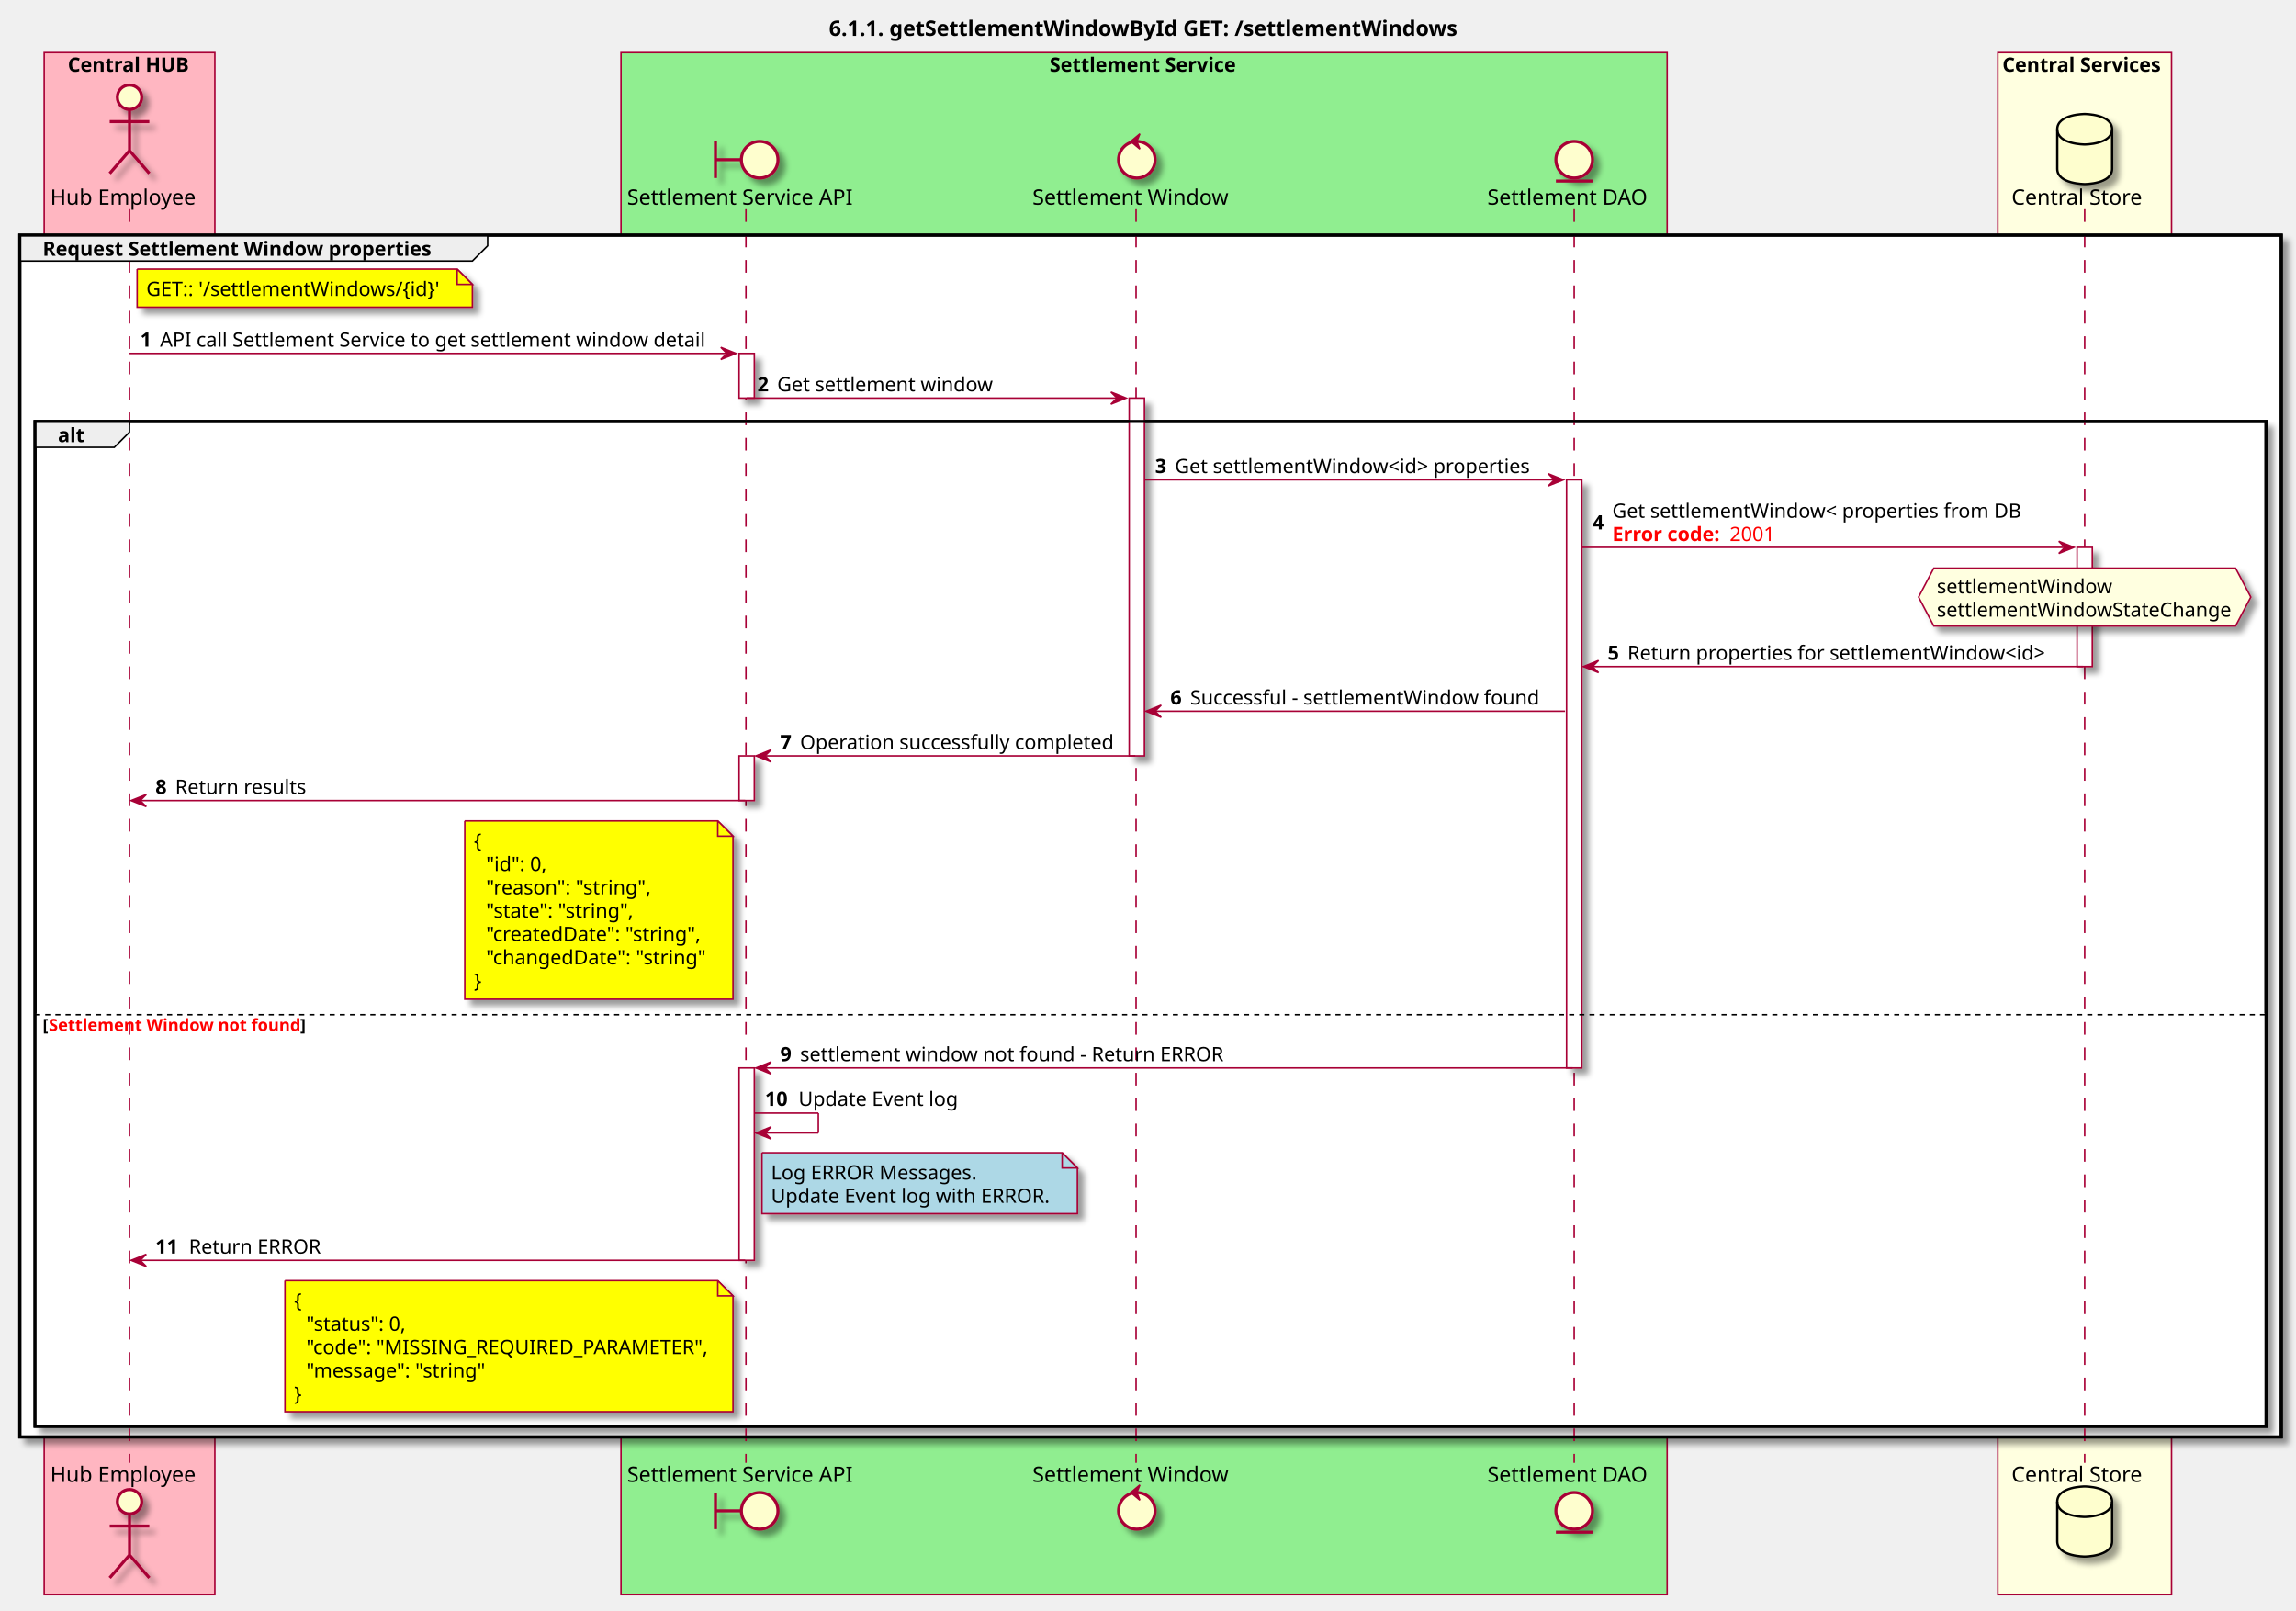
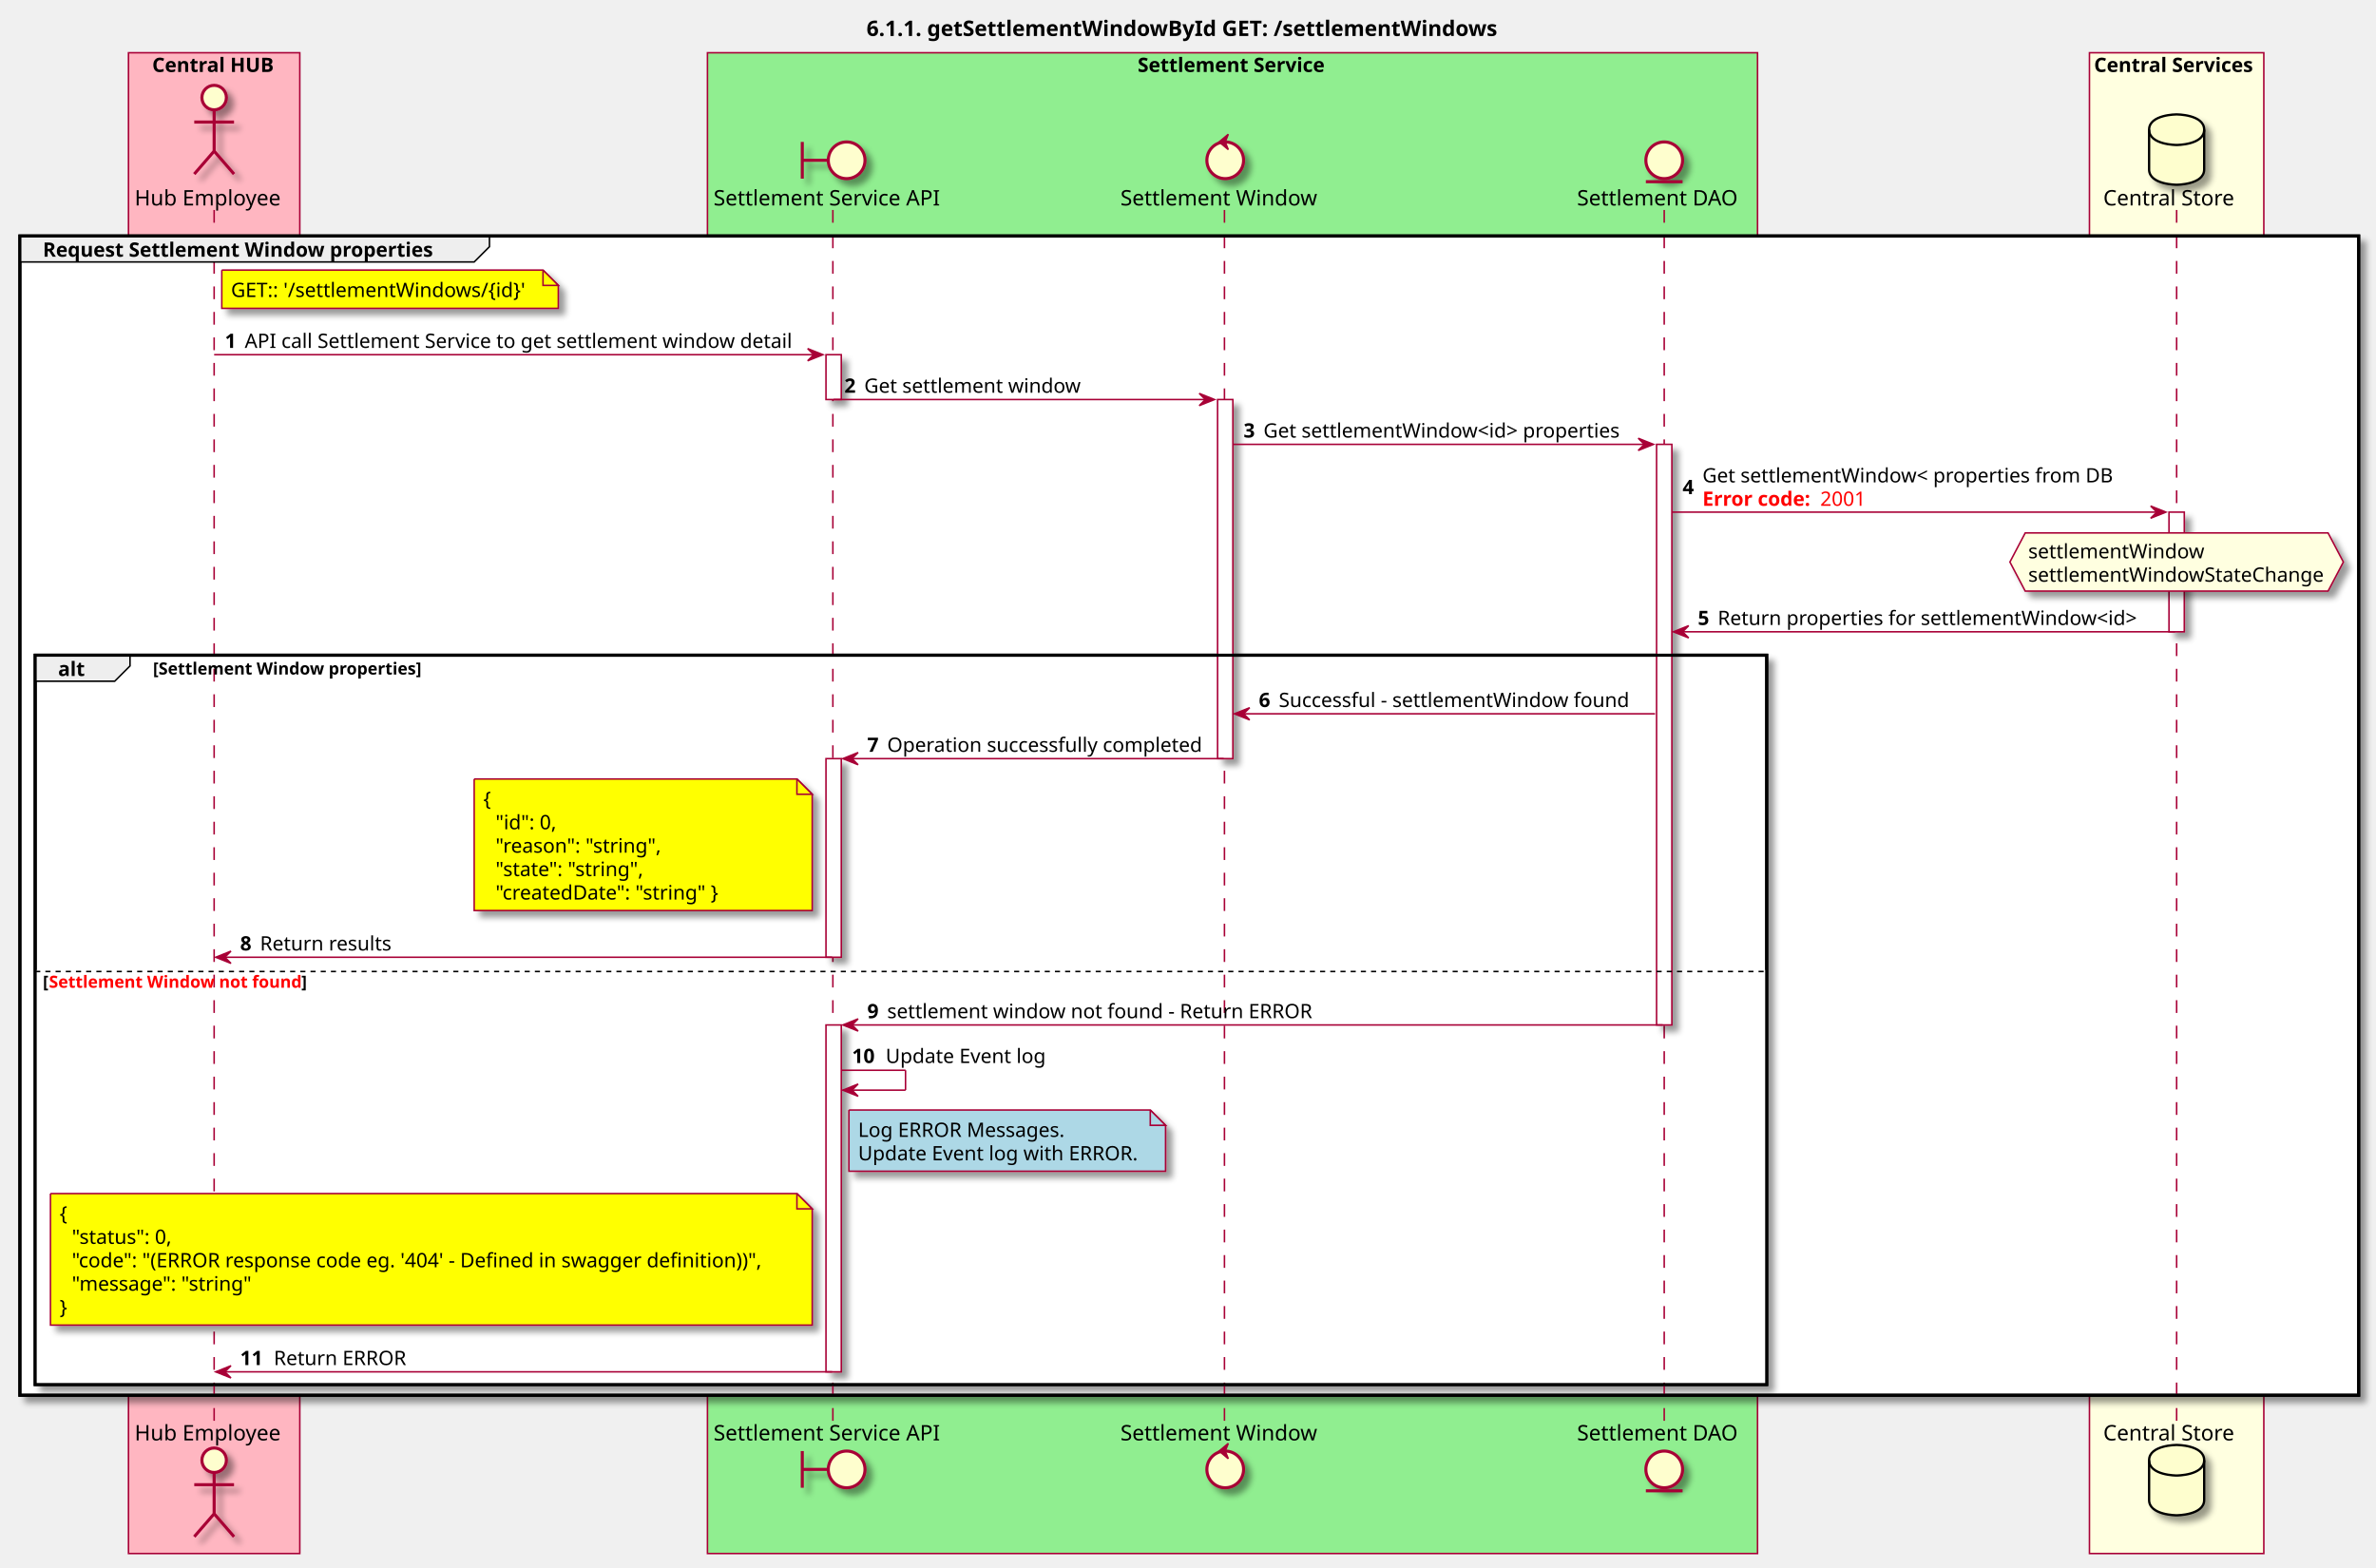
- <svg xmlns="http://www.w3.org/2000/svg" contentScriptType="application/ecmascript" contentStyleType="text/css" height="634.2px" preserveAspectRatio="none" style="width:904px;height:634px;" version="1.1" viewBox="0 0 904 634" width="904.8px" zoomAndPan="magnify">
+ <svg xmlns="http://www.w3.org/2000/svg" contentScriptType="application/ecmascript" contentStyleType="text/css" height="615.6px" preserveAspectRatio="none" style="width:932px;height:615px;" version="1.1" viewBox="0 0 932 615" width="932.4px" zoomAndPan="magnify">
  <defs>
-     <filter height="300%" id="fqer07ezlst8f" width="300%" x="-1" y="-1">
+     <filter height="300%" id="f1gd6caq5iwhnd" width="300%" x="-1" y="-1">
      <feGaussianBlur result="blurOut" stdDeviation="1.2" />
      <feColorMatrix in="blurOut" result="blurOut2" type="matrix" values="0 0 0 0 0 0 0 0 0 0 0 0 0 0 0 0 0 0 .4 0" />
      <feOffset dx="2.4" dy="2.4" in="blurOut2" result="blurOut3" />
      <feBlend in="SourceGraphic" in2="blurOut3" mode="normal" />
    </filter>
  </defs>
  <g>
-     <text fill="#000000" font-family="sans-serif" font-size="8.4" font-weight="bold" lengthAdjust="spacingAndGlyphs" textLength="253.2" x="326.4" y="14.121">6.1.1. getSettlementWindowById GET: /settlementWindows</text>
-     <rect fill="#FFB6C1" height="607.121" style="stroke: #A80036; stroke-width: 0.6;" width="67.2" x="17.4" y="20.693" />
-     <text fill="#000000" font-family="sans-serif" font-size="7.8" font-weight="bold" lengthAdjust="spacingAndGlyphs" textLength="48.6" x="26.7" y="28.234">Central HUB</text>
-     <rect fill="#90EE90" height="607.121" style="stroke: #A80036; stroke-width: 0.6;" width="411.9" x="244.5" y="20.693" />
-     <text fill="#000000" font-family="sans-serif" font-size="7.8" font-weight="bold" lengthAdjust="spacingAndGlyphs" textLength="74.4" x="413.25" y="28.234">Settlement Service</text>
-     <rect fill="#FFFFE0" height="607.121" style="stroke: #A80036; stroke-width: 0.6;" width="68.4" x="786.6" y="20.693" />
-     <text fill="#000000" font-family="sans-serif" font-size="7.8" font-weight="bold" lengthAdjust="spacingAndGlyphs" textLength="64.8" x="788.4" y="28.234">Central Services</text>
-     <rect fill="#FFFFFF" filter="url(#fqer07ezlst8f)" height="17.586" style="stroke: #A80036; stroke-width: 0.6;" width="6" x="291" y="139.145" />
-     <rect fill="#FFFFFF" filter="url(#fqer07ezlst8f)" height="17.586" style="stroke: #A80036; stroke-width: 0.6;" width="6" x="291" y="297.608" />
-     <rect fill="#FFFFFF" filter="url(#fqer07ezlst8f)" height="75.745" style="stroke: #A80036; stroke-width: 0.6;" width="6" x="291" y="420.458" />
-     <rect fill="#FFFFFF" filter="url(#fqer07ezlst8f)" height="140.877" style="stroke: #A80036; stroke-width: 0.6;" width="6" x="444.6" y="156.731" />
-     <rect fill="#FFFFFF" filter="url(#fqer07ezlst8f)" height="231.554" style="stroke: #A80036; stroke-width: 0.6;" width="6" x="616.8" y="188.904" />
-     <rect fill="#FFFFFF" filter="url(#fqer07ezlst8f)" height="46.945" style="stroke: #A80036; stroke-width: 0.6;" width="6" x="817.8" y="215.49" />
-     <rect fill="#FFFFFF" filter="url(#fqer07ezlst8f)" height="473.149" style="stroke: #000000; stroke-width: 1.2;" width="890.4" x="7.8" y="92.572" />
-     <rect fill="#FFFFFF" filter="url(#fqer07ezlst8f)" height="395.604" style="stroke: #000000; stroke-width: 1.2;" width="878.4" x="13.8" y="165.918" />
-     <rect fill="#FFFFFF" height="162.636" style="stroke: none; stroke-width: 0.6;" width="878.4" x="13.8" y="398.885" />
-     <line style="stroke: #A80036; stroke-width: 0.6; stroke-dasharray: 5.0,5.0;" x1="51" x2="51" y1="82.372" y2="575.922" />
-     <line style="stroke: #A80036; stroke-width: 0.6; stroke-dasharray: 5.0,5.0;" x1="293.7" x2="293.7" y1="82.372" y2="575.922" />
-     <line style="stroke: #A80036; stroke-width: 0.6; stroke-dasharray: 5.0,5.0;" x1="447.3" x2="447.3" y1="82.372" y2="575.922" />
-     <line style="stroke: #A80036; stroke-width: 0.6; stroke-dasharray: 5.0,5.0;" x1="619.8" x2="619.8" y1="82.372" y2="575.922" />
-     <line style="stroke: #A80036; stroke-width: 0.6; stroke-dasharray: 5.0,5.0;" x1="820.8" x2="820.8" y1="82.372" y2="575.922" />
-     <text fill="#000000" font-family="sans-serif" font-size="8.4" lengthAdjust="spacingAndGlyphs" textLength="58.8" x="19.8" y="80.6">Hub Employee</text>
-     <ellipse cx="51" cy="38.279" fill="#FEFECE" filter="url(#fqer07ezlst8f)" rx="4.8" ry="4.8" style="stroke: #A80036; stroke-width: 1.2;" />
-     <path d="M51,43.079 L51,59.279 M43.2,47.879 L58.8,47.879 M51,59.279 L43.2,68.279 M51,59.279 L58.8,68.279 " fill="none" filter="url(#fqer07ezlst8f)" style="stroke: #A80036; stroke-width: 1.2;" />
-     <text fill="#000000" font-family="sans-serif" font-size="8.4" lengthAdjust="spacingAndGlyphs" textLength="58.8" x="19.8" y="583.443">Hub Employee</text>
-     <ellipse cx="51" cy="591.215" fill="#FEFECE" filter="url(#fqer07ezlst8f)" rx="4.8" ry="4.8" style="stroke: #A80036; stroke-width: 1.2;" />
-     <path d="M51,596.014 L51,612.215 M43.2,600.814 L58.8,600.814 M51,612.215 L43.2,621.215 M51,612.215 L58.8,621.215 " fill="none" filter="url(#fqer07ezlst8f)" style="stroke: #A80036; stroke-width: 1.2;" />
-     <text fill="#000000" font-family="sans-serif" font-size="8.4" lengthAdjust="spacingAndGlyphs" textLength="90.6" x="246.9" y="80.6">Settlement Service API</text>
-     <path d="M281.7,55.679 L281.7,70.079 M281.7,62.879 L291.9,62.879 " fill="none" filter="url(#fqer07ezlst8f)" style="stroke: #A80036; stroke-width: 1.2;" />
-     <ellipse cx="299.1" cy="62.879" fill="#FEFECE" filter="url(#fqer07ezlst8f)" rx="7.2" ry="7.2" style="stroke: #A80036; stroke-width: 1.2;" />
-     <text fill="#000000" font-family="sans-serif" font-size="8.4" lengthAdjust="spacingAndGlyphs" textLength="90.6" x="246.9" y="583.443">Settlement Service API</text>
-     <path d="M281.7,587.615 L281.7,602.014 M281.7,594.814 L291.9,594.814 " fill="none" filter="url(#fqer07ezlst8f)" style="stroke: #A80036; stroke-width: 1.2;" />
-     <ellipse cx="299.1" cy="594.814" fill="#FEFECE" filter="url(#fqer07ezlst8f)" rx="7.2" ry="7.2" style="stroke: #A80036; stroke-width: 1.2;" />
-     <text fill="#000000" font-family="sans-serif" font-size="8.4" lengthAdjust="spacingAndGlyphs" textLength="78.6" x="406.5" y="80.6">Settlement Window</text>
-     <ellipse cx="447.6" cy="62.879" fill="#FEFECE" filter="url(#fqer07ezlst8f)" rx="7.2" ry="7.2" style="stroke: #A80036; stroke-width: 1.2;" />
-     <polygon fill="#A80036" points="445.2,55.679,448.8,52.679,447.6,55.679,448.8,58.679,445.2,55.679" style="stroke: #A80036; stroke-width: 0.6;" />
-     <text fill="#000000" font-family="sans-serif" font-size="8.4" lengthAdjust="spacingAndGlyphs" textLength="78.6" x="406.5" y="583.443">Settlement Window</text>
-     <ellipse cx="447.6" cy="594.814" fill="#FEFECE" filter="url(#fqer07ezlst8f)" rx="7.2" ry="7.2" style="stroke: #A80036; stroke-width: 1.2;" />
-     <polygon fill="#A80036" points="445.2,587.615,448.8,584.615,447.6,587.615,448.8,590.615,445.2,587.615" style="stroke: #A80036; stroke-width: 0.6;" />
-     <text fill="#000000" font-family="sans-serif" font-size="8.4" lengthAdjust="spacingAndGlyphs" textLength="64.8" x="585.6" y="80.6">Settlement DAO</text>
-     <ellipse cx="619.8" cy="62.879" fill="#FEFECE" filter="url(#fqer07ezlst8f)" rx="7.2" ry="7.2" style="stroke: #A80036; stroke-width: 1.2;" />
-     <line style="stroke: #A80036; stroke-width: 1.2;" x1="612.6" x2="627" y1="71.279" y2="71.279" />
-     <text fill="#000000" font-family="sans-serif" font-size="8.4" lengthAdjust="spacingAndGlyphs" textLength="64.8" x="585.6" y="583.443">Settlement DAO</text>
-     <ellipse cx="619.8" cy="594.814" fill="#FEFECE" filter="url(#fqer07ezlst8f)" rx="7.2" ry="7.2" style="stroke: #A80036; stroke-width: 1.2;" />
-     <line style="stroke: #A80036; stroke-width: 1.2;" x1="612.6" x2="627" y1="603.215" y2="603.215" />
-     <text fill="#000000" font-family="sans-serif" font-size="8.4" lengthAdjust="spacingAndGlyphs" textLength="54" x="792" y="80.6">Central Store</text>
-     <path d="M810,50.879 C810,44.879 820.8,44.879 820.8,44.879 C820.8,44.879 831.6,44.879 831.6,50.879 L831.6,66.479 C831.6,72.479 820.8,72.479 820.8,72.479 C820.8,72.479 810,72.479 810,66.479 L810,50.879 " fill="#FEFECE" filter="url(#fqer07ezlst8f)" style="stroke: #000000; stroke-width: 0.9;" />
-     <path d="M810,50.879 C810,56.879 820.8,56.879 820.8,56.879 C820.8,56.879 831.6,56.879 831.6,50.879 " fill="none" style="stroke: #000000; stroke-width: 0.9;" />
-     <text fill="#000000" font-family="sans-serif" font-size="8.4" lengthAdjust="spacingAndGlyphs" textLength="54" x="792" y="583.443">Central Store</text>
-     <path d="M810,591.215 C810,585.215 820.8,585.215 820.8,585.215 C820.8,585.215 831.6,585.215 831.6,591.215 L831.6,606.814 C831.6,612.814 820.8,612.814 820.8,612.814 C820.8,612.814 810,612.814 810,606.814 L810,591.215 " fill="#FEFECE" filter="url(#fqer07ezlst8f)" style="stroke: #000000; stroke-width: 0.9;" />
-     <path d="M810,591.215 C810,597.215 820.8,597.215 820.8,597.215 C820.8,597.215 831.6,597.215 831.6,591.215 " fill="none" style="stroke: #000000; stroke-width: 0.9;" />
-     <rect fill="#FFFFFF" filter="url(#fqer07ezlst8f)" height="17.586" style="stroke: #A80036; stroke-width: 0.6;" width="6" x="291" y="139.145" />
-     <rect fill="#FFFFFF" filter="url(#fqer07ezlst8f)" height="17.586" style="stroke: #A80036; stroke-width: 0.6;" width="6" x="291" y="297.608" />
-     <rect fill="#FFFFFF" filter="url(#fqer07ezlst8f)" height="75.745" style="stroke: #A80036; stroke-width: 0.6;" width="6" x="291" y="420.458" />
-     <rect fill="#FFFFFF" filter="url(#fqer07ezlst8f)" height="140.877" style="stroke: #A80036; stroke-width: 0.6;" width="6" x="444.6" y="156.731" />
-     <rect fill="#FFFFFF" filter="url(#fqer07ezlst8f)" height="231.554" style="stroke: #A80036; stroke-width: 0.6;" width="6" x="616.8" y="188.904" />
-     <rect fill="#FFFFFF" filter="url(#fqer07ezlst8f)" height="46.945" style="stroke: #A80036; stroke-width: 0.6;" width="6" x="817.8" y="215.49" />
+     <text fill="#000000" font-family="sans-serif" font-size="8.4" font-weight="bold" lengthAdjust="spacingAndGlyphs" textLength="253.2" x="339.9" y="14.121">6.1.1. getSettlementWindowById GET: /settlementWindows</text>
+     <rect fill="#FFB6C1" height="588.749" style="stroke: #A80036; stroke-width: 0.6;" width="67.2" x="50.4" y="20.693" />
+     <text fill="#000000" font-family="sans-serif" font-size="7.8" font-weight="bold" lengthAdjust="spacingAndGlyphs" textLength="48.6" x="59.7" y="28.234">Central HUB</text>
+     <rect fill="#90EE90" height="588.749" style="stroke: #A80036; stroke-width: 0.6;" width="411.9" x="277.5" y="20.693" />
+     <text fill="#000000" font-family="sans-serif" font-size="7.8" font-weight="bold" lengthAdjust="spacingAndGlyphs" textLength="74.4" x="446.25" y="28.234">Settlement Service</text>
+     <rect fill="#FFFFE0" height="588.749" style="stroke: #A80036; stroke-width: 0.6;" width="68.4" x="819.6" y="20.693" />
+     <text fill="#000000" font-family="sans-serif" font-size="7.8" font-weight="bold" lengthAdjust="spacingAndGlyphs" textLength="64.8" x="821.4" y="28.234">Central Services</text>
+     <rect fill="#FFFFFF" filter="url(#f1gd6caq5iwhnd)" height="17.586" style="stroke: #A80036; stroke-width: 0.6;" width="6" x="324" y="139.145" />
+     <rect fill="#FFFFFF" filter="url(#f1gd6caq5iwhnd)" height="77.918" style="stroke: #A80036; stroke-width: 0.6;" width="6" x="324" y="297.608" />
+     <rect fill="#FFFFFF" filter="url(#f1gd6caq5iwhnd)" height="136.077" style="stroke: #A80036; stroke-width: 0.6;" width="6" x="324" y="402.086" />
+     <rect fill="#FFFFFF" filter="url(#f1gd6caq5iwhnd)" height="140.877" style="stroke: #A80036; stroke-width: 0.6;" width="6" x="477.6" y="156.731" />
+     <rect fill="#FFFFFF" filter="url(#f1gd6caq5iwhnd)" height="227.768" style="stroke: #A80036; stroke-width: 0.6;" width="6" x="649.8" y="174.318" />
+     <rect fill="#FFFFFF" filter="url(#f1gd6caq5iwhnd)" height="46.945" style="stroke: #A80036; stroke-width: 0.6;" width="6" x="850.8" y="200.904" />
+     <rect fill="#FFFFFF" filter="url(#f1gd6caq5iwhnd)" height="454.777" style="stroke: #000000; stroke-width: 1.2;" width="917.4" x="7.8" y="92.572" />
+     <rect fill="#FFFFFF" filter="url(#f1gd6caq5iwhnd)" height="286.113" style="stroke: #000000; stroke-width: 1.2;" width="679.2" x="13.8" y="257.036" />
+     <rect fill="#FFFFFF" height="162.636" style="stroke: none; stroke-width: 0.6;" width="679.2" x="13.8" y="380.512" />
+     <line style="stroke: #A80036; stroke-width: 0.6; stroke-dasharray: 5.0,5.0;" x1="84" x2="84" y1="82.372" y2="557.549" />
+     <line style="stroke: #A80036; stroke-width: 0.6; stroke-dasharray: 5.0,5.0;" x1="326.7" x2="326.7" y1="82.372" y2="557.549" />
+     <line style="stroke: #A80036; stroke-width: 0.6; stroke-dasharray: 5.0,5.0;" x1="480.3" x2="480.3" y1="82.372" y2="557.549" />
+     <line style="stroke: #A80036; stroke-width: 0.6; stroke-dasharray: 5.0,5.0;" x1="652.8" x2="652.8" y1="82.372" y2="557.549" />
+     <line style="stroke: #A80036; stroke-width: 0.6; stroke-dasharray: 5.0,5.0;" x1="853.8" x2="853.8" y1="82.372" y2="557.549" />
+     <text fill="#000000" font-family="sans-serif" font-size="8.4" lengthAdjust="spacingAndGlyphs" textLength="58.8" x="52.8" y="80.6">Hub Employee</text>
+     <ellipse cx="84" cy="38.279" fill="#FEFECE" filter="url(#f1gd6caq5iwhnd)" rx="4.8" ry="4.8" style="stroke: #A80036; stroke-width: 1.2;" />
+     <path d="M84,43.079 L84,59.279 M76.2,47.879 L91.8,47.879 M84,59.279 L76.2,68.279 M84,59.279 L91.8,68.279 " fill="none" filter="url(#f1gd6caq5iwhnd)" style="stroke: #A80036; stroke-width: 1.2;" />
+     <text fill="#000000" font-family="sans-serif" font-size="8.4" lengthAdjust="spacingAndGlyphs" textLength="58.8" x="52.8" y="565.07">Hub Employee</text>
+     <ellipse cx="84" cy="572.842" fill="#FEFECE" filter="url(#f1gd6caq5iwhnd)" rx="4.8" ry="4.8" style="stroke: #A80036; stroke-width: 1.2;" />
+     <path d="M84,577.642 L84,593.842 M76.2,582.442 L91.8,582.442 M84,593.842 L76.2,602.842 M84,593.842 L91.8,602.842 " fill="none" filter="url(#f1gd6caq5iwhnd)" style="stroke: #A80036; stroke-width: 1.2;" />
+     <text fill="#000000" font-family="sans-serif" font-size="8.4" lengthAdjust="spacingAndGlyphs" textLength="90.6" x="279.9" y="80.6">Settlement Service API</text>
+     <path d="M314.7,55.679 L314.7,70.079 M314.7,62.879 L324.9,62.879 " fill="none" filter="url(#f1gd6caq5iwhnd)" style="stroke: #A80036; stroke-width: 1.2;" />
+     <ellipse cx="332.1" cy="62.879" fill="#FEFECE" filter="url(#f1gd6caq5iwhnd)" rx="7.2" ry="7.2" style="stroke: #A80036; stroke-width: 1.2;" />
+     <text fill="#000000" font-family="sans-serif" font-size="8.4" lengthAdjust="spacingAndGlyphs" textLength="90.6" x="279.9" y="565.07">Settlement Service API</text>
+     <path d="M314.7,569.242 L314.7,583.642 M314.7,576.442 L324.9,576.442 " fill="none" filter="url(#f1gd6caq5iwhnd)" style="stroke: #A80036; stroke-width: 1.2;" />
+     <ellipse cx="332.1" cy="576.442" fill="#FEFECE" filter="url(#f1gd6caq5iwhnd)" rx="7.2" ry="7.2" style="stroke: #A80036; stroke-width: 1.2;" />
+     <text fill="#000000" font-family="sans-serif" font-size="8.4" lengthAdjust="spacingAndGlyphs" textLength="78.6" x="439.5" y="80.6">Settlement Window</text>
+     <ellipse cx="480.6" cy="62.879" fill="#FEFECE" filter="url(#f1gd6caq5iwhnd)" rx="7.2" ry="7.2" style="stroke: #A80036; stroke-width: 1.2;" />
+     <polygon fill="#A80036" points="478.2,55.679,481.8,52.679,480.6,55.679,481.8,58.679,478.2,55.679" style="stroke: #A80036; stroke-width: 0.6;" />
+     <text fill="#000000" font-family="sans-serif" font-size="8.4" lengthAdjust="spacingAndGlyphs" textLength="78.6" x="439.5" y="565.07">Settlement Window</text>
+     <ellipse cx="480.6" cy="576.442" fill="#FEFECE" filter="url(#f1gd6caq5iwhnd)" rx="7.2" ry="7.2" style="stroke: #A80036; stroke-width: 1.2;" />
+     <polygon fill="#A80036" points="478.2,569.242,481.8,566.242,480.6,569.242,481.8,572.242,478.2,569.242" style="stroke: #A80036; stroke-width: 0.6;" />
+     <text fill="#000000" font-family="sans-serif" font-size="8.4" lengthAdjust="spacingAndGlyphs" textLength="64.8" x="618.6" y="80.6">Settlement DAO</text>
+     <ellipse cx="652.8" cy="62.879" fill="#FEFECE" filter="url(#f1gd6caq5iwhnd)" rx="7.2" ry="7.2" style="stroke: #A80036; stroke-width: 1.2;" />
+     <line style="stroke: #A80036; stroke-width: 1.2;" x1="645.6" x2="660" y1="71.279" y2="71.279" />
+     <text fill="#000000" font-family="sans-serif" font-size="8.4" lengthAdjust="spacingAndGlyphs" textLength="64.8" x="618.6" y="565.07">Settlement DAO</text>
+     <ellipse cx="652.8" cy="576.442" fill="#FEFECE" filter="url(#f1gd6caq5iwhnd)" rx="7.2" ry="7.2" style="stroke: #A80036; stroke-width: 1.2;" />
+     <line style="stroke: #A80036; stroke-width: 1.2;" x1="645.6" x2="660" y1="584.842" y2="584.842" />
+     <text fill="#000000" font-family="sans-serif" font-size="8.4" lengthAdjust="spacingAndGlyphs" textLength="54" x="825" y="80.6">Central Store</text>
+     <path d="M843,50.879 C843,44.879 853.8,44.879 853.8,44.879 C853.8,44.879 864.6,44.879 864.6,50.879 L864.6,66.479 C864.6,72.479 853.8,72.479 853.8,72.479 C853.8,72.479 843,72.479 843,66.479 L843,50.879 " fill="#FEFECE" filter="url(#f1gd6caq5iwhnd)" style="stroke: #000000; stroke-width: 0.9;" />
+     <path d="M843,50.879 C843,56.879 853.8,56.879 853.8,56.879 C853.8,56.879 864.6,56.879 864.6,50.879 " fill="none" style="stroke: #000000; stroke-width: 0.9;" />
+     <text fill="#000000" font-family="sans-serif" font-size="8.4" lengthAdjust="spacingAndGlyphs" textLength="54" x="825" y="565.07">Central Store</text>
+     <path d="M843,572.842 C843,566.842 853.8,566.842 853.8,566.842 C853.8,566.842 864.6,566.842 864.6,572.842 L864.6,588.442 C864.6,594.442 853.8,594.442 853.8,594.442 C853.8,594.442 843,594.442 843,588.442 L843,572.842 " fill="#FEFECE" filter="url(#f1gd6caq5iwhnd)" style="stroke: #000000; stroke-width: 0.9;" />
+     <path d="M843,572.842 C843,578.842 853.8,578.842 853.8,578.842 C853.8,578.842 864.6,578.842 864.6,572.842 " fill="none" style="stroke: #000000; stroke-width: 0.9;" />
+     <rect fill="#FFFFFF" filter="url(#f1gd6caq5iwhnd)" height="17.586" style="stroke: #A80036; stroke-width: 0.6;" width="6" x="324" y="139.145" />
+     <rect fill="#FFFFFF" filter="url(#f1gd6caq5iwhnd)" height="77.918" style="stroke: #A80036; stroke-width: 0.6;" width="6" x="324" y="297.608" />
+     <rect fill="#FFFFFF" filter="url(#f1gd6caq5iwhnd)" height="136.077" style="stroke: #A80036; stroke-width: 0.6;" width="6" x="324" y="402.086" />
+     <rect fill="#FFFFFF" filter="url(#f1gd6caq5iwhnd)" height="140.877" style="stroke: #A80036; stroke-width: 0.6;" width="6" x="477.6" y="156.731" />
+     <rect fill="#FFFFFF" filter="url(#f1gd6caq5iwhnd)" height="227.768" style="stroke: #A80036; stroke-width: 0.6;" width="6" x="649.8" y="174.318" />
+     <rect fill="#FFFFFF" filter="url(#f1gd6caq5iwhnd)" height="46.945" style="stroke: #A80036; stroke-width: 0.6;" width="6" x="850.8" y="200.904" />
    <path d="M7.8,92.572 L192,92.572 L192,96.772 L186,102.772 L7.8,102.772 L7.8,92.572 " fill="#EEEEEE" style="stroke: #000000; stroke-width: 0.6;" />
-     <rect fill="none" height="473.149" style="stroke: #000000; stroke-width: 1.2;" width="890.4" x="7.8" y="92.572" />
+     <rect fill="none" height="454.777" style="stroke: #000000; stroke-width: 1.2;" width="917.4" x="7.8" y="92.572" />
    <text fill="#000000" font-family="sans-serif" font-size="7.8" font-weight="bold" lengthAdjust="spacingAndGlyphs" textLength="157.2" x="16.8" y="100.713">Request Settlement Window properties</text>
-     <path d="M54,105.959 L54,120.959 L186,120.959 L186,111.959 L180,105.959 L54,105.959 " fill="#FFFF00" filter="url(#fqer07ezlst8f)" style="stroke: #A80036; stroke-width: 0.6;" />
-     <path d="M180,105.959 L180,111.959 L186,111.959 L180,105.959 " fill="#FFFF00" style="stroke: #A80036; stroke-width: 0.6;" />
-     <text fill="#000000" font-family="sans-serif" font-size="7.8" lengthAdjust="spacingAndGlyphs" textLength="119.4" x="57.6" y="116.5">GET:: '/settlementWindows/{id}'</text>
-     <polygon fill="#A80036" points="283.8,136.745,289.8,139.145,283.8,141.545,286.2,139.145" style="stroke: #A80036; stroke-width: 0.6;" />
-     <line style="stroke: #A80036; stroke-width: 0.6;" x1="51" x2="287.4" y1="139.145" y2="139.145" />
-     <text fill="#000000" font-family="sans-serif" font-size="7.8" font-weight="bold" lengthAdjust="spacingAndGlyphs" textLength="5.4" x="55.2" y="136.486">1</text>
-     <text fill="#000000" font-family="sans-serif" font-size="7.8" lengthAdjust="spacingAndGlyphs" textLength="220.8" x="63" y="136.486">API call Settlement Service to get settlement window detail</text>
-     <polygon fill="#A80036" points="437.4,154.331,443.4,156.731,437.4,159.131,439.8,156.731" style="stroke: #A80036; stroke-width: 0.6;" />
-     <line style="stroke: #A80036; stroke-width: 0.6;" x1="294" x2="441" y1="156.731" y2="156.731" />
-     <text fill="#000000" font-family="sans-serif" font-size="7.8" font-weight="bold" lengthAdjust="spacingAndGlyphs" textLength="5.4" x="298.2" y="154.072">2</text>
-     <text fill="#000000" font-family="sans-serif" font-size="7.8" lengthAdjust="spacingAndGlyphs" textLength="86.4" x="306" y="154.072">Get settlement window</text>
-     <path d="M13.8,165.918 L51,165.918 L51,170.118 L45,176.118 L13.8,176.118 L13.8,165.918 " fill="#EEEEEE" style="stroke: #000000; stroke-width: 0.6;" />
-     <rect fill="none" height="395.604" style="stroke: #000000; stroke-width: 1.2;" width="878.4" x="13.8" y="165.918" />
-     <text fill="#000000" font-family="sans-serif" font-size="7.8" font-weight="bold" lengthAdjust="spacingAndGlyphs" textLength="10.2" x="22.8" y="174.059">alt</text>
-     <polygon fill="#A80036" points="609.6,186.504,615.6,188.904,609.6,191.304,612,188.904" style="stroke: #A80036; stroke-width: 0.6;" />
-     <line style="stroke: #A80036; stroke-width: 0.6;" x1="450.6" x2="613.2" y1="188.904" y2="188.904" />
-     <text fill="#000000" font-family="sans-serif" font-size="7.8" font-weight="bold" lengthAdjust="spacingAndGlyphs" textLength="5.4" x="454.8" y="186.245">3</text>
-     <text fill="#000000" font-family="sans-serif" font-size="7.8" lengthAdjust="spacingAndGlyphs" textLength="144.6" x="462.6" y="186.245">Get settlementWindow&lt;id&gt; properties</text>
-     <polygon fill="#A80036" points="810.6,213.09,816.6,215.49,810.6,217.89,813,215.49" style="stroke: #A80036; stroke-width: 0.6;" />
-     <line style="stroke: #A80036; stroke-width: 0.6;" x1="622.8" x2="814.2" y1="215.49" y2="215.49" />
-     <text fill="#000000" font-family="sans-serif" font-size="7.8" font-weight="bold" lengthAdjust="spacingAndGlyphs" textLength="5.4" x="627" y="208.424">4</text>
-     <text fill="#000000" font-family="sans-serif" font-size="7.8" lengthAdjust="spacingAndGlyphs" textLength="164.4" x="634.8" y="203.831">Get settlementWindow&lt; properties from DB</text>
-     <text fill="#FF0000" font-family="sans-serif" font-size="7.8" font-weight="bold" lengthAdjust="spacingAndGlyphs" textLength="43.8" x="634.8" y="213.018">Error code:</text>
-     <text fill="#FF0000" font-family="sans-serif" font-size="7.8" lengthAdjust="spacingAndGlyphs" textLength="19.2" x="681" y="213.018">2001</text>
-     <polygon fill="#FFFFE0" filter="url(#fqer07ezlst8f)" points="761.4,223.663,880.2,223.663,886.2,235.063,880.2,246.463,761.4,246.463,755.4,235.063,761.4,223.663" style="stroke: #A80036; stroke-width: 0.6;" />
-     <text fill="#000000" font-family="sans-serif" font-size="7.8" lengthAdjust="spacingAndGlyphs" textLength="69.6" x="762.6" y="233.604">settlementWindow</text>
-     <text fill="#000000" font-family="sans-serif" font-size="7.8" lengthAdjust="spacingAndGlyphs" textLength="116.4" x="762.6" y="242.79">settlementWindowStateChange</text>
-     <polygon fill="#A80036" points="629.4,260.036,623.4,262.436,629.4,264.836,627,262.436" style="stroke: #A80036; stroke-width: 0.6;" />
-     <line style="stroke: #A80036; stroke-width: 0.6;" x1="625.8" x2="820.2" y1="262.436" y2="262.436" />
-     <text fill="#000000" font-family="sans-serif" font-size="7.8" font-weight="bold" lengthAdjust="spacingAndGlyphs" textLength="5.4" x="633" y="259.777">5</text>
-     <text fill="#000000" font-family="sans-serif" font-size="7.8" lengthAdjust="spacingAndGlyphs" textLength="169.8" x="640.8" y="259.777">Return properties for settlementWindow&lt;id&gt;</text>
-     <polygon fill="#A80036" points="457.2,277.622,451.2,280.022,457.2,282.422,454.8,280.022" style="stroke: #A80036; stroke-width: 0.6;" />
-     <line style="stroke: #A80036; stroke-width: 0.6;" x1="453.6" x2="616.2" y1="280.022" y2="280.022" />
-     <text fill="#000000" font-family="sans-serif" font-size="7.8" font-weight="bold" lengthAdjust="spacingAndGlyphs" textLength="5.4" x="460.8" y="277.363">6</text>
-     <text fill="#000000" font-family="sans-serif" font-size="7.8" lengthAdjust="spacingAndGlyphs" textLength="144" x="468.6" y="277.363">Successful - settlementWindow found</text>
-     <polygon fill="#A80036" points="303.6,295.208,297.6,297.608,303.6,300.008,301.2,297.608" style="stroke: #A80036; stroke-width: 0.6;" />
-     <line style="stroke: #A80036; stroke-width: 0.6;" x1="300" x2="447" y1="297.608" y2="297.608" />
-     <text fill="#000000" font-family="sans-serif" font-size="7.8" font-weight="bold" lengthAdjust="spacingAndGlyphs" textLength="5.4" x="307.2" y="294.949">7</text>
-     <text fill="#000000" font-family="sans-serif" font-size="7.8" lengthAdjust="spacingAndGlyphs" textLength="128.4" x="315" y="294.949">Operation successfully completed</text>
-     <polygon fill="#A80036" points="57.6,312.795,51.6,315.195,57.6,317.594,55.2,315.195" style="stroke: #A80036; stroke-width: 0.6;" />
-     <line style="stroke: #A80036; stroke-width: 0.6;" x1="54" x2="293.4" y1="315.195" y2="315.195" />
-     <text fill="#000000" font-family="sans-serif" font-size="7.8" font-weight="bold" lengthAdjust="spacingAndGlyphs" textLength="5.4" x="61.2" y="312.536">8</text>
-     <text fill="#000000" font-family="sans-serif" font-size="7.8" lengthAdjust="spacingAndGlyphs" textLength="52.8" x="69" y="312.536">Return results</text>
-     <path d="M183,323.181 L183,393.381 L288.6,393.381 L288.6,329.181 L282.6,323.181 L183,323.181 " fill="#FFFF00" filter="url(#fqer07ezlst8f)" style="stroke: #A80036; stroke-width: 0.6;" />
-     <path d="M282.6,323.181 L282.6,329.181 L288.6,329.181 L282.6,323.181 " fill="#FFFF00" style="stroke: #A80036; stroke-width: 0.6;" />
-     <text fill="#000000" font-family="sans-serif" font-size="7.8" lengthAdjust="spacingAndGlyphs" textLength="2.4" x="186.6" y="333.722">{</text>
-     <text fill="#000000" font-family="sans-serif" font-size="7.8" lengthAdjust="spacingAndGlyphs" textLength="25.2" x="191.4" y="342.908">"id": 0,</text>
-     <text fill="#000000" font-family="sans-serif" font-size="7.8" lengthAdjust="spacingAndGlyphs" textLength="66.6" x="191.4" y="352.094">"reason": "string",</text>
-     <text fill="#000000" font-family="sans-serif" font-size="7.8" lengthAdjust="spacingAndGlyphs" textLength="60" x="191.4" y="361.281">"state": "string",</text>
-     <text fill="#000000" font-family="sans-serif" font-size="7.8" lengthAdjust="spacingAndGlyphs" textLength="86.4" x="191.4" y="370.467">"createdDate": "string",</text>
-     <text fill="#000000" font-family="sans-serif" font-size="7.8" lengthAdjust="spacingAndGlyphs" textLength="88.2" x="191.4" y="379.654">"changedDate": "string"</text>
-     <text fill="#000000" font-family="sans-serif" font-size="7.8" lengthAdjust="spacingAndGlyphs" textLength="2.4" x="186.6" y="388.84">}</text>
-     <line style="stroke: #000000; stroke-width: 0.6; stroke-dasharray: 2.0,2.0;" x1="13.8" x2="892.2" y1="399.485" y2="399.485" />
-     <text fill="#000000" font-family="sans-serif" font-size="6.6" font-weight="bold" lengthAdjust="spacingAndGlyphs" textLength="2.4" x="16.8" y="405.866">[</text>
-     <text fill="#FF0000" font-family="sans-serif" font-size="6.6" font-weight="bold" lengthAdjust="spacingAndGlyphs" textLength="99" x="19.2" y="405.866">Settlement Window not found</text>
-     <text fill="#000000" font-family="sans-serif" font-size="6.6" font-weight="bold" lengthAdjust="spacingAndGlyphs" textLength="2.4" x="118.2" y="405.866">]</text>
-     <polygon fill="#A80036" points="303.6,418.058,297.6,420.458,303.6,422.858,301.2,420.458" style="stroke: #A80036; stroke-width: 0.6;" />
-     <line style="stroke: #A80036; stroke-width: 0.6;" x1="300" x2="619.2" y1="420.458" y2="420.458" />
-     <text fill="#000000" font-family="sans-serif" font-size="7.8" font-weight="bold" lengthAdjust="spacingAndGlyphs" textLength="5.4" x="307.2" y="417.799">9</text>
-     <text fill="#000000" font-family="sans-serif" font-size="7.8" lengthAdjust="spacingAndGlyphs" textLength="172.2" x="315" y="417.799">settlement window not found - Return ERROR</text>
-     <line style="stroke: #A80036; stroke-width: 0.6;" x1="297" x2="322.2" y1="438.231" y2="438.231" />
-     <line style="stroke: #A80036; stroke-width: 0.6;" x1="322.2" x2="322.2" y1="438.231" y2="446.031" />
-     <line style="stroke: #A80036; stroke-width: 0.6;" x1="297.6" x2="322.2" y1="446.031" y2="446.031" />
-     <polygon fill="#A80036" points="303.6,443.631,297.6,446.031,303.6,448.431,301.2,446.031" style="stroke: #A80036; stroke-width: 0.6;" />
-     <text fill="#000000" font-family="sans-serif" font-size="7.8" font-weight="bold" lengthAdjust="spacingAndGlyphs" textLength="10.8" x="301.2" y="435.386">10</text>
-     <text fill="#000000" font-family="sans-serif" font-size="7.8" lengthAdjust="spacingAndGlyphs" textLength="63.6" x="314.4" y="435.386">Update Event log</text>
-     <path d="M300,453.831 L300,477.831 L424.2,477.831 L424.2,459.831 L418.2,453.831 L300,453.831 " fill="#ADD8E6" filter="url(#fqer07ezlst8f)" style="stroke: #A80036; stroke-width: 0.6;" />
-     <path d="M418.2,453.831 L418.2,459.831 L424.2,459.831 L418.2,453.831 " fill="#ADD8E6" style="stroke: #A80036; stroke-width: 0.6;" />
-     <text fill="#000000" font-family="sans-serif" font-size="7.8" lengthAdjust="spacingAndGlyphs" textLength="82.2" x="303.6" y="464.372">Log ERROR Messages.</text>
-     <text fill="#000000" font-family="sans-serif" font-size="7.8" lengthAdjust="spacingAndGlyphs" textLength="111.6" x="303.6" y="473.558">Update Event log with ERROR.</text>
-     <polygon fill="#A80036" points="57.6,493.803,51.6,496.204,57.6,498.603,55.2,496.204" style="stroke: #A80036; stroke-width: 0.6;" />
-     <line style="stroke: #A80036; stroke-width: 0.6;" x1="54" x2="293.4" y1="496.204" y2="496.204" />
-     <text fill="#000000" font-family="sans-serif" font-size="7.8" font-weight="bold" lengthAdjust="spacingAndGlyphs" textLength="10.8" x="61.2" y="493.545">11</text>
-     <text fill="#000000" font-family="sans-serif" font-size="7.8" lengthAdjust="spacingAndGlyphs" textLength="51.6" x="74.4" y="493.545">Return ERROR</text>
-     <path d="M112.2,504.19 L112.2,555.79 L288.6,555.79 L288.6,510.19 L282.6,504.19 L112.2,504.19 " fill="#FFFF00" filter="url(#fqer07ezlst8f)" style="stroke: #A80036; stroke-width: 0.6;" />
-     <path d="M282.6,504.19 L282.6,510.19 L288.6,510.19 L282.6,504.19 " fill="#FFFF00" style="stroke: #A80036; stroke-width: 0.6;" />
-     <text fill="#000000" font-family="sans-serif" font-size="7.8" lengthAdjust="spacingAndGlyphs" textLength="2.4" x="115.8" y="514.731">{</text>
-     <text fill="#000000" font-family="sans-serif" font-size="7.8" lengthAdjust="spacingAndGlyphs" textLength="41.4" x="120.6" y="523.917">"status": 0,</text>
-     <text fill="#000000" font-family="sans-serif" font-size="7.8" lengthAdjust="spacingAndGlyphs" textLength="159" x="120.6" y="533.104">"code": "MISSING_REQUIRED_PARAMETER",</text>
-     <text fill="#000000" font-family="sans-serif" font-size="7.8" lengthAdjust="spacingAndGlyphs" textLength="72" x="120.6" y="542.29">"message": "string"</text>
-     <text fill="#000000" font-family="sans-serif" font-size="7.8" lengthAdjust="spacingAndGlyphs" textLength="2.4" x="115.8" y="551.476">}</text>
+     <path d="M87,105.959 L87,120.959 L219,120.959 L219,111.959 L213,105.959 L87,105.959 " fill="#FFFF00" filter="url(#f1gd6caq5iwhnd)" style="stroke: #A80036; stroke-width: 0.6;" />
+     <path d="M213,105.959 L213,111.959 L219,111.959 L213,105.959 " fill="#FFFF00" style="stroke: #A80036; stroke-width: 0.6;" />
+     <text fill="#000000" font-family="sans-serif" font-size="7.8" lengthAdjust="spacingAndGlyphs" textLength="119.4" x="90.6" y="116.5">GET:: '/settlementWindows/{id}'</text>
+     <polygon fill="#A80036" points="316.8,136.745,322.8,139.145,316.8,141.545,319.2,139.145" style="stroke: #A80036; stroke-width: 0.6;" />
+     <line style="stroke: #A80036; stroke-width: 0.6;" x1="84" x2="320.4" y1="139.145" y2="139.145" />
+     <text fill="#000000" font-family="sans-serif" font-size="7.8" font-weight="bold" lengthAdjust="spacingAndGlyphs" textLength="5.4" x="88.2" y="136.486">1</text>
+     <text fill="#000000" font-family="sans-serif" font-size="7.8" lengthAdjust="spacingAndGlyphs" textLength="220.8" x="96" y="136.486">API call Settlement Service to get settlement window detail</text>
+     <polygon fill="#A80036" points="470.4,154.331,476.4,156.731,470.4,159.131,472.8,156.731" style="stroke: #A80036; stroke-width: 0.6;" />
+     <line style="stroke: #A80036; stroke-width: 0.6;" x1="327" x2="474" y1="156.731" y2="156.731" />
+     <text fill="#000000" font-family="sans-serif" font-size="7.8" font-weight="bold" lengthAdjust="spacingAndGlyphs" textLength="5.4" x="331.2" y="154.072">2</text>
+     <text fill="#000000" font-family="sans-serif" font-size="7.8" lengthAdjust="spacingAndGlyphs" textLength="86.4" x="339" y="154.072">Get settlement window</text>
+     <polygon fill="#A80036" points="642.6,171.918,648.6,174.318,642.6,176.718,645,174.318" style="stroke: #A80036; stroke-width: 0.6;" />
+     <line style="stroke: #A80036; stroke-width: 0.6;" x1="483.6" x2="646.2" y1="174.318" y2="174.318" />
+     <text fill="#000000" font-family="sans-serif" font-size="7.8" font-weight="bold" lengthAdjust="spacingAndGlyphs" textLength="5.4" x="487.8" y="171.659">3</text>
+     <text fill="#000000" font-family="sans-serif" font-size="7.8" lengthAdjust="spacingAndGlyphs" textLength="144.6" x="495.6" y="171.659">Get settlementWindow&lt;id&gt; properties</text>
+     <polygon fill="#A80036" points="843.6,198.504,849.6,200.904,843.6,203.304,846,200.904" style="stroke: #A80036; stroke-width: 0.6;" />
+     <line style="stroke: #A80036; stroke-width: 0.6;" x1="655.8" x2="847.2" y1="200.904" y2="200.904" />
+     <text fill="#000000" font-family="sans-serif" font-size="7.8" font-weight="bold" lengthAdjust="spacingAndGlyphs" textLength="5.4" x="660" y="193.838">4</text>
+     <text fill="#000000" font-family="sans-serif" font-size="7.8" lengthAdjust="spacingAndGlyphs" textLength="164.4" x="667.8" y="189.245">Get settlementWindow&lt; properties from DB</text>
+     <text fill="#FF0000" font-family="sans-serif" font-size="7.8" font-weight="bold" lengthAdjust="spacingAndGlyphs" textLength="43.8" x="667.8" y="198.431">Error code:</text>
+     <text fill="#FF0000" font-family="sans-serif" font-size="7.8" lengthAdjust="spacingAndGlyphs" textLength="19.2" x="714" y="198.431">2001</text>
+     <polygon fill="#FFFFE0" filter="url(#f1gd6caq5iwhnd)" points="794.4,209.077,913.2,209.077,919.2,220.477,913.2,231.877,794.4,231.877,788.4,220.477,794.4,209.077" style="stroke: #A80036; stroke-width: 0.6;" />
+     <text fill="#000000" font-family="sans-serif" font-size="7.8" lengthAdjust="spacingAndGlyphs" textLength="69.6" x="795.6" y="219.018">settlementWindow</text>
+     <text fill="#000000" font-family="sans-serif" font-size="7.8" lengthAdjust="spacingAndGlyphs" textLength="116.4" x="795.6" y="228.204">settlementWindowStateChange</text>
+     <polygon fill="#A80036" points="662.4,245.449,656.4,247.849,662.4,250.249,660,247.849" style="stroke: #A80036; stroke-width: 0.6;" />
+     <line style="stroke: #A80036; stroke-width: 0.6;" x1="658.8" x2="853.2" y1="247.849" y2="247.849" />
+     <text fill="#000000" font-family="sans-serif" font-size="7.8" font-weight="bold" lengthAdjust="spacingAndGlyphs" textLength="5.4" x="666" y="245.19">5</text>
+     <text fill="#000000" font-family="sans-serif" font-size="7.8" lengthAdjust="spacingAndGlyphs" textLength="169.8" x="673.8" y="245.19">Return properties for settlementWindow&lt;id&gt;</text>
+     <path d="M13.8,257.036 L51,257.036 L51,261.236 L45,267.236 L13.8,267.236 L13.8,257.036 " fill="#EEEEEE" style="stroke: #000000; stroke-width: 0.6;" />
+     <rect fill="none" height="286.113" style="stroke: #000000; stroke-width: 1.2;" width="679.2" x="13.8" y="257.036" />
+     <text fill="#000000" font-family="sans-serif" font-size="7.8" font-weight="bold" lengthAdjust="spacingAndGlyphs" textLength="10.2" x="22.8" y="265.177">alt</text>
+     <text fill="#000000" font-family="sans-serif" font-size="6.6" font-weight="bold" lengthAdjust="spacingAndGlyphs" textLength="105" x="60" y="264.616">[Settlement Window properties]</text>
+     <polygon fill="#A80036" points="490.2,277.622,484.2,280.022,490.2,282.422,487.8,280.022" style="stroke: #A80036; stroke-width: 0.6;" />
+     <line style="stroke: #A80036; stroke-width: 0.6;" x1="486.6" x2="649.2" y1="280.022" y2="280.022" />
+     <text fill="#000000" font-family="sans-serif" font-size="7.8" font-weight="bold" lengthAdjust="spacingAndGlyphs" textLength="5.4" x="493.8" y="277.363">6</text>
+     <text fill="#000000" font-family="sans-serif" font-size="7.8" lengthAdjust="spacingAndGlyphs" textLength="144" x="501.6" y="277.363">Successful - settlementWindow found</text>
+     <polygon fill="#A80036" points="336.6,295.208,330.6,297.608,336.6,300.008,334.2,297.608" style="stroke: #A80036; stroke-width: 0.6;" />
+     <line style="stroke: #A80036; stroke-width: 0.6;" x1="333" x2="480" y1="297.608" y2="297.608" />
+     <text fill="#000000" font-family="sans-serif" font-size="7.8" font-weight="bold" lengthAdjust="spacingAndGlyphs" textLength="5.4" x="340.2" y="294.949">7</text>
+     <text fill="#000000" font-family="sans-serif" font-size="7.8" lengthAdjust="spacingAndGlyphs" textLength="128.4" x="348" y="294.949">Operation successfully completed</text>
+     <path d="M186,305.594 L186,357.195 L318.6,357.195 L318.6,311.594 L312.6,305.594 L186,305.594 " fill="#FFFF00" filter="url(#f1gd6caq5iwhnd)" style="stroke: #A80036; stroke-width: 0.6;" />
+     <path d="M312.6,305.594 L312.6,311.594 L318.6,311.594 L312.6,305.594 " fill="#FFFF00" style="stroke: #A80036; stroke-width: 0.6;" />
+     <text fill="#000000" font-family="sans-serif" font-size="7.8" lengthAdjust="spacingAndGlyphs" textLength="2.4" x="189.6" y="316.136">{</text>
+     <text fill="#000000" font-family="sans-serif" font-size="7.8" lengthAdjust="spacingAndGlyphs" textLength="25.2" x="194.4" y="325.322">"id": 0,</text>
+     <text fill="#000000" font-family="sans-serif" font-size="7.8" lengthAdjust="spacingAndGlyphs" textLength="66.6" x="194.4" y="334.508">"reason": "string",</text>
+     <text fill="#000000" font-family="sans-serif" font-size="7.8" lengthAdjust="spacingAndGlyphs" textLength="60" x="194.4" y="343.695">"state": "string",</text>
+     <text fill="#000000" font-family="sans-serif" font-size="7.8" lengthAdjust="spacingAndGlyphs" textLength="115.2" x="194.4" y="352.881">"createdDate": "string"            }</text>
+     <polygon fill="#A80036" points="90.6,373.126,84.6,375.526,90.6,377.926,88.2,375.526" style="stroke: #A80036; stroke-width: 0.6;" />
+     <line style="stroke: #A80036; stroke-width: 0.6;" x1="87" x2="326.4" y1="375.526" y2="375.526" />
+     <text fill="#000000" font-family="sans-serif" font-size="7.8" font-weight="bold" lengthAdjust="spacingAndGlyphs" textLength="5.4" x="94.2" y="372.867">8</text>
+     <text fill="#000000" font-family="sans-serif" font-size="7.8" lengthAdjust="spacingAndGlyphs" textLength="52.8" x="102" y="372.867">Return results</text>
+     <line style="stroke: #000000; stroke-width: 0.6; stroke-dasharray: 2.0,2.0;" x1="13.8" x2="693" y1="381.113" y2="381.113" />
+     <text fill="#000000" font-family="sans-serif" font-size="6.6" font-weight="bold" lengthAdjust="spacingAndGlyphs" textLength="2.4" x="16.8" y="387.493">[</text>
+     <text fill="#FF0000" font-family="sans-serif" font-size="6.6" font-weight="bold" lengthAdjust="spacingAndGlyphs" textLength="99" x="19.2" y="387.493">Settlement Window not found</text>
+     <text fill="#000000" font-family="sans-serif" font-size="6.6" font-weight="bold" lengthAdjust="spacingAndGlyphs" textLength="2.4" x="118.2" y="387.493">]</text>
+     <polygon fill="#A80036" points="336.6,399.686,330.6,402.086,336.6,404.486,334.2,402.086" style="stroke: #A80036; stroke-width: 0.6;" />
+     <line style="stroke: #A80036; stroke-width: 0.6;" x1="333" x2="652.2" y1="402.086" y2="402.086" />
+     <text fill="#000000" font-family="sans-serif" font-size="7.8" font-weight="bold" lengthAdjust="spacingAndGlyphs" textLength="5.4" x="340.2" y="399.427">9</text>
+     <text fill="#000000" font-family="sans-serif" font-size="7.8" lengthAdjust="spacingAndGlyphs" textLength="172.2" x="348" y="399.427">settlement window not found - Return ERROR</text>
+     <line style="stroke: #A80036; stroke-width: 0.6;" x1="330" x2="355.2" y1="419.858" y2="419.858" />
+     <line style="stroke: #A80036; stroke-width: 0.6;" x1="355.2" x2="355.2" y1="419.858" y2="427.658" />
+     <line style="stroke: #A80036; stroke-width: 0.6;" x1="330.6" x2="355.2" y1="427.658" y2="427.658" />
+     <polygon fill="#A80036" points="336.6,425.258,330.6,427.658,336.6,430.058,334.2,427.658" style="stroke: #A80036; stroke-width: 0.6;" />
+     <text fill="#000000" font-family="sans-serif" font-size="7.8" font-weight="bold" lengthAdjust="spacingAndGlyphs" textLength="10.8" x="334.2" y="417.013">10</text>
+     <text fill="#000000" font-family="sans-serif" font-size="7.8" lengthAdjust="spacingAndGlyphs" textLength="63.6" x="347.4" y="417.013">Update Event log</text>
+     <path d="M333,435.458 L333,459.458 L457.2,459.458 L457.2,441.458 L451.2,435.458 L333,435.458 " fill="#ADD8E6" filter="url(#f1gd6caq5iwhnd)" style="stroke: #A80036; stroke-width: 0.6;" />
+     <path d="M451.2,435.458 L451.2,441.458 L457.2,441.458 L451.2,435.458 " fill="#ADD8E6" style="stroke: #A80036; stroke-width: 0.6;" />
+     <text fill="#000000" font-family="sans-serif" font-size="7.8" lengthAdjust="spacingAndGlyphs" textLength="82.2" x="336.6" y="445.999">Log ERROR Messages.</text>
+     <text fill="#000000" font-family="sans-serif" font-size="7.8" lengthAdjust="spacingAndGlyphs" textLength="111.6" x="336.6" y="455.186">Update Event log with ERROR.</text>
+     <path d="M19.8,468.231 L19.8,519.831 L318.6,519.831 L318.6,474.231 L312.6,468.231 L19.8,468.231 " fill="#FFFF00" filter="url(#f1gd6caq5iwhnd)" style="stroke: #A80036; stroke-width: 0.6;" />
+     <path d="M312.6,468.231 L312.6,474.231 L318.6,474.231 L312.6,468.231 " fill="#FFFF00" style="stroke: #A80036; stroke-width: 0.6;" />
+     <text fill="#000000" font-family="sans-serif" font-size="7.8" lengthAdjust="spacingAndGlyphs" textLength="2.4" x="23.4" y="478.772">{</text>
+     <text fill="#000000" font-family="sans-serif" font-size="7.8" lengthAdjust="spacingAndGlyphs" textLength="41.4" x="28.2" y="487.958">"status": 0,</text>
+     <text fill="#000000" font-family="sans-serif" font-size="7.8" lengthAdjust="spacingAndGlyphs" textLength="281.4" x="28.2" y="497.145">"code": "(ERROR response code eg. '404' - Defined in swagger definition))",</text>
+     <text fill="#000000" font-family="sans-serif" font-size="7.8" lengthAdjust="spacingAndGlyphs" textLength="72" x="28.2" y="506.331">"message": "string"</text>
+     <text fill="#000000" font-family="sans-serif" font-size="7.8" lengthAdjust="spacingAndGlyphs" textLength="2.4" x="23.4" y="515.517">}</text>
+     <polygon fill="#A80036" points="90.6,535.763,84.6,538.163,90.6,540.562,88.2,538.163" style="stroke: #A80036; stroke-width: 0.6;" />
+     <line style="stroke: #A80036; stroke-width: 0.6;" x1="87" x2="326.4" y1="538.163" y2="538.163" />
+     <text fill="#000000" font-family="sans-serif" font-size="7.8" font-weight="bold" lengthAdjust="spacingAndGlyphs" textLength="10.8" x="94.2" y="535.504">11</text>
+     <text fill="#000000" font-family="sans-serif" font-size="7.8" lengthAdjust="spacingAndGlyphs" textLength="51.6" x="107.4" y="535.504">Return ERROR</text>
  </g>
</svg>
